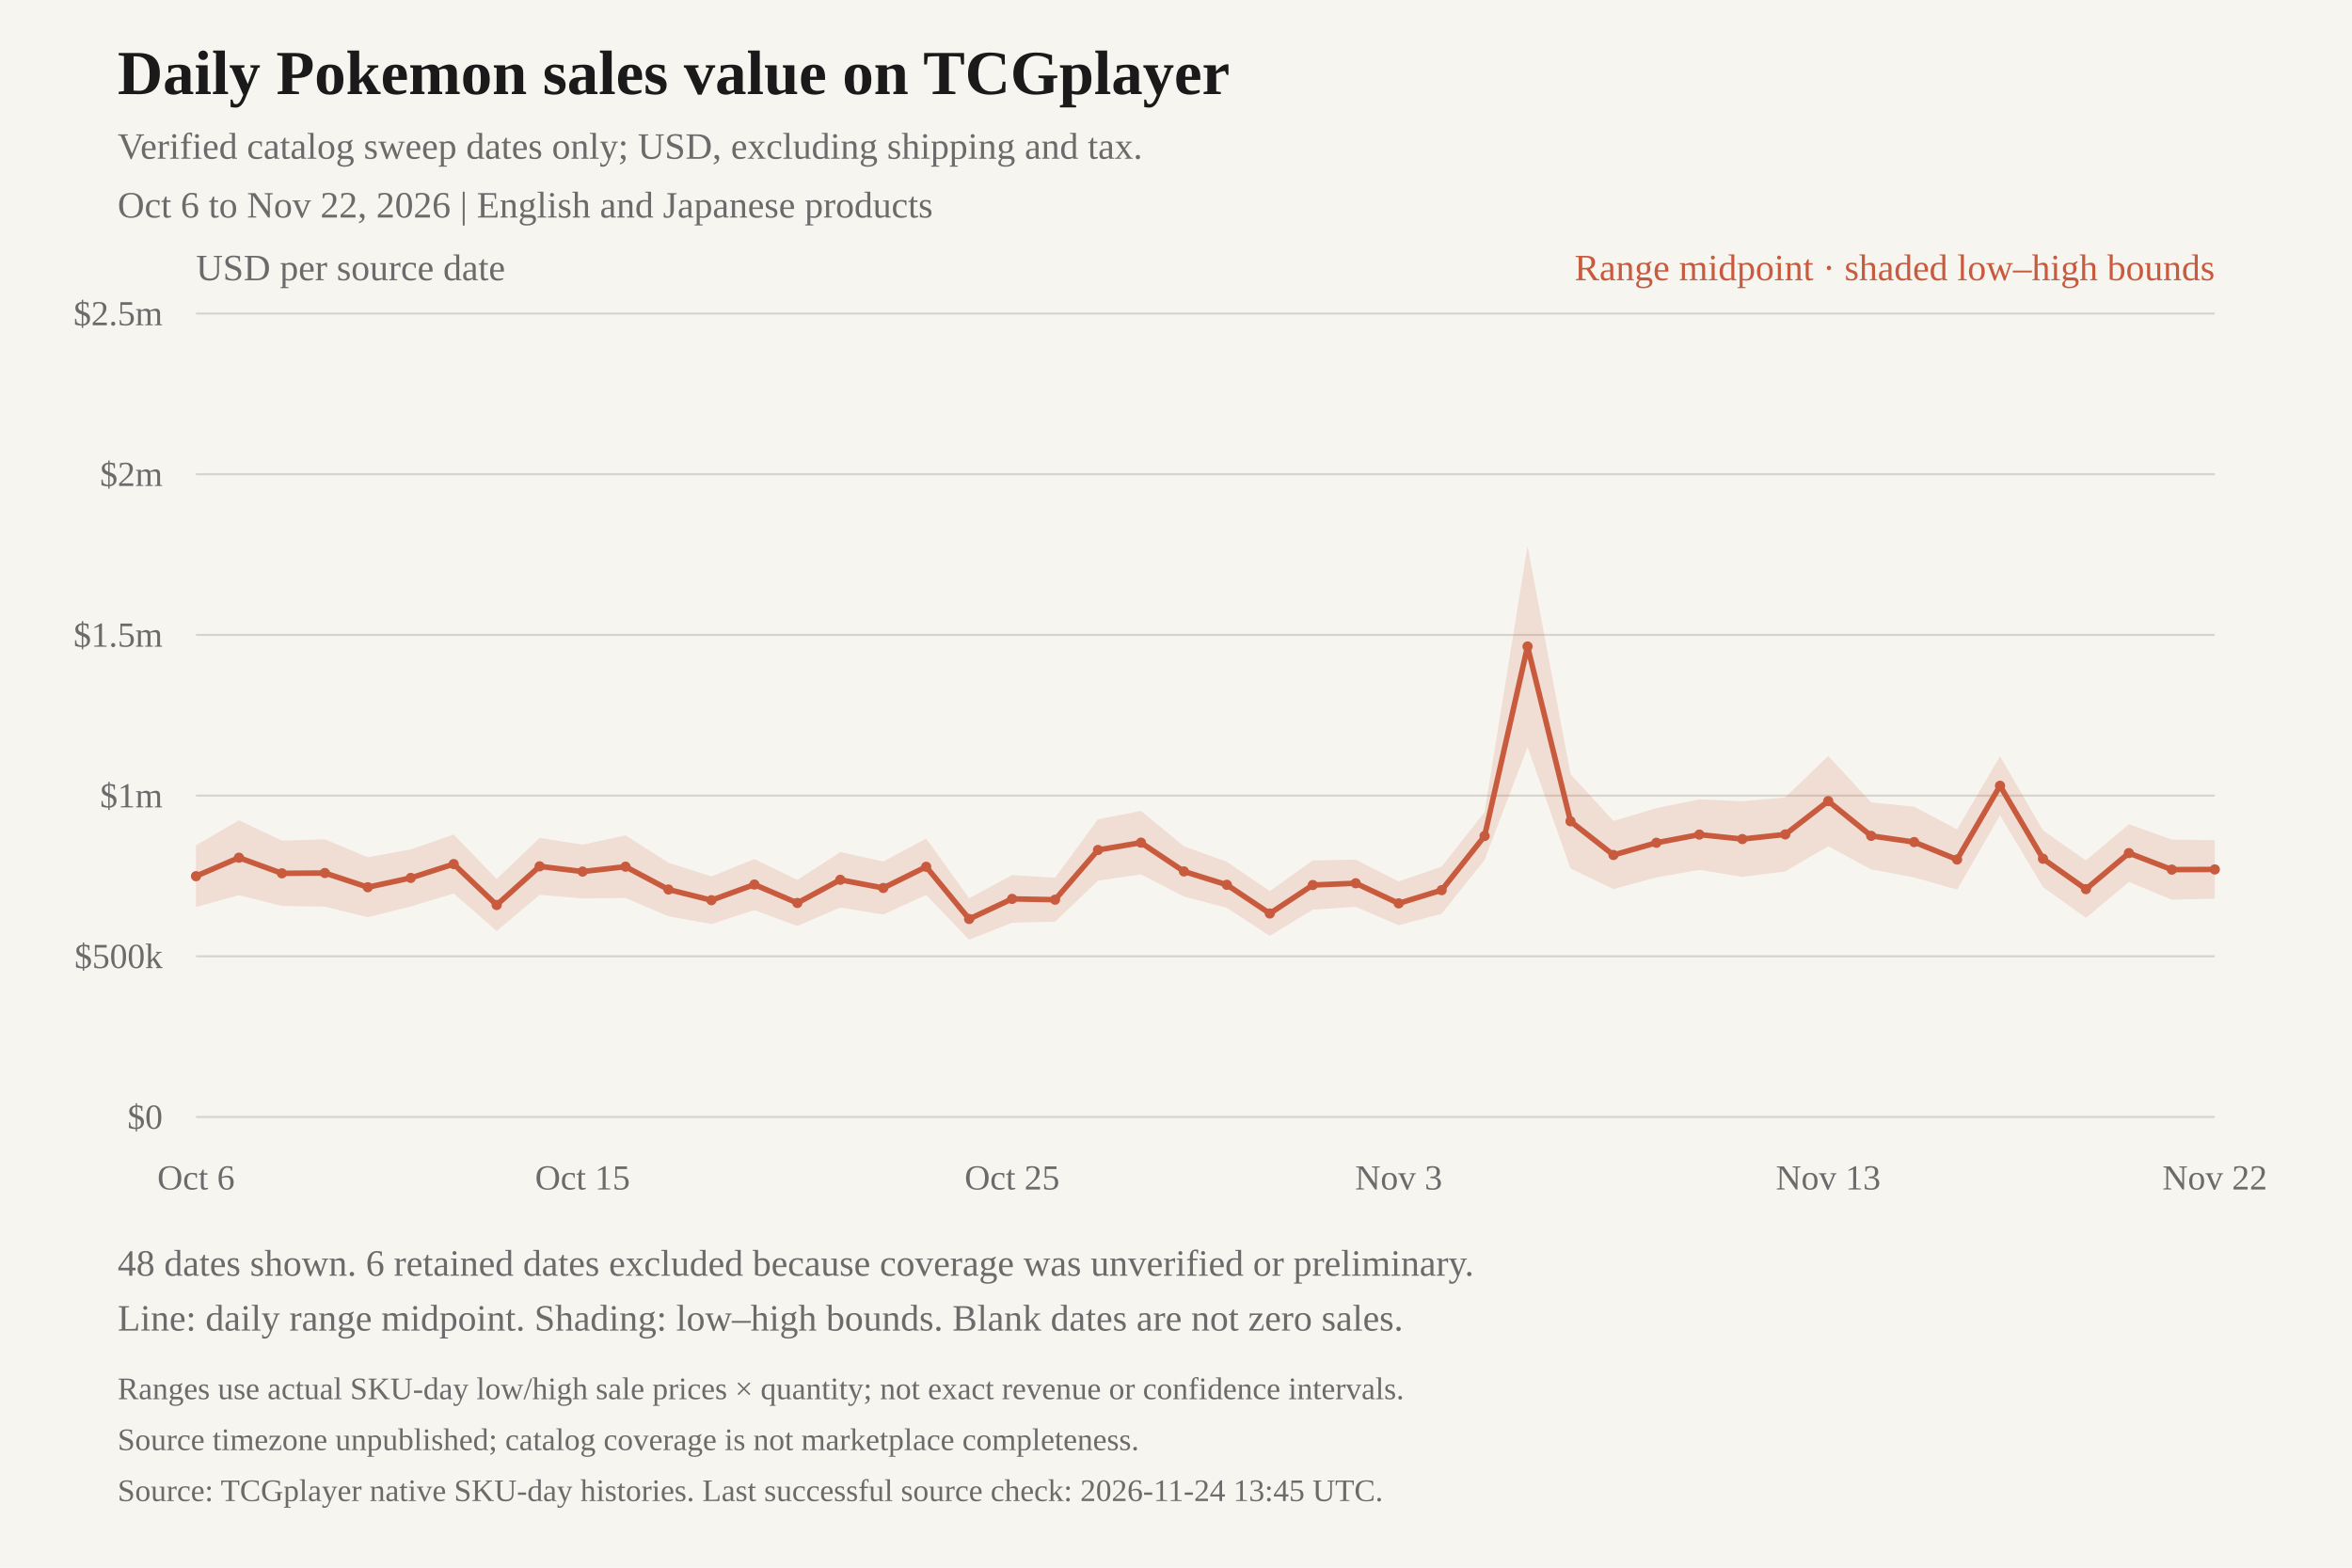
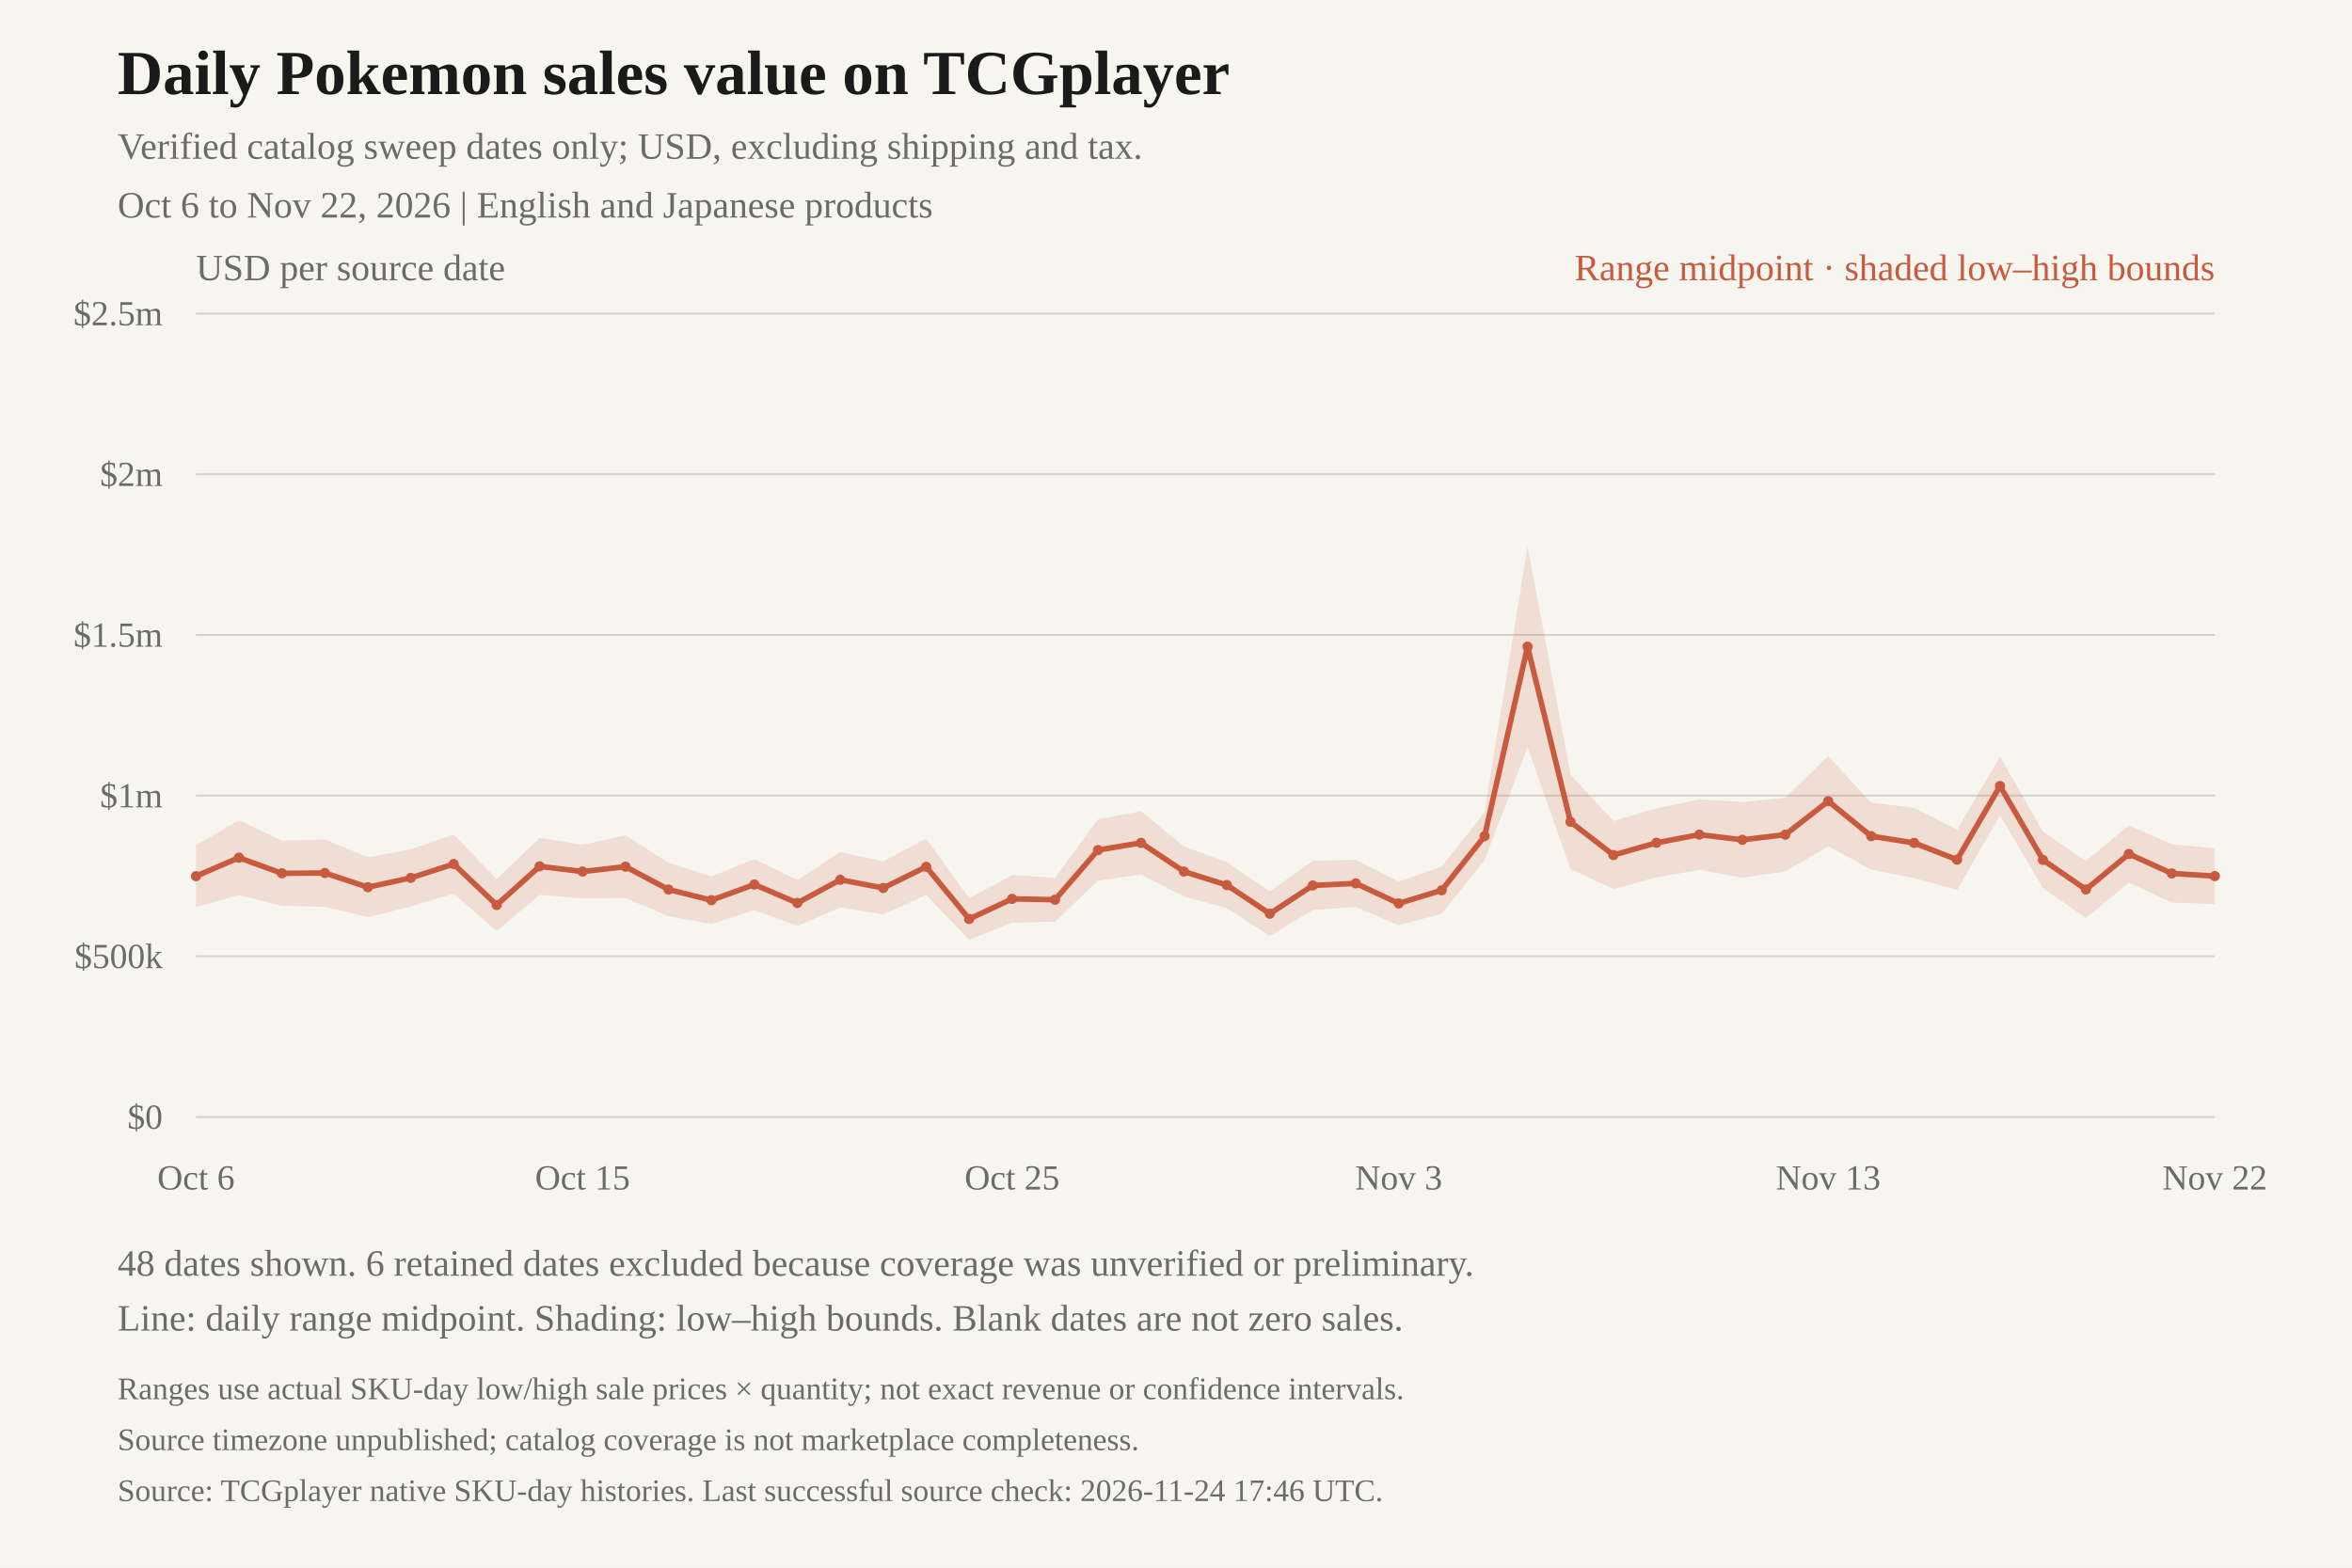
<svg xmlns="http://www.w3.org/2000/svg" width="1200" height="800" viewBox="0 0 1200 800" role="img" aria-labelledby="title description">
  <style>text{font-family:Georgia,"Liberation Serif","Times New Roman",serif;fill:#1A1A1A;font-size:19px}.title{font-size:32px;font-weight:600}.muted,.axis{fill:#6B6B6B}.axis{font-size:18px}.note{font-size:16px;fill:#6B6B6B}.grid{stroke:#D6D3CC;stroke-width:1}</style>
  <rect data-role="background" width="1200" height="800" fill="#F7F5F0" />
  <text x="60" y="48" class="title">Daily Pokemon sales value on TCGplayer</text>
  <text x="60" y="81" class="muted">Verified catalog sweep dates only; USD, excluding shipping and tax.</text>
  <text x="60" y="111" class="muted">Oct 6 to Nov 22, 2026 | English and Japanese products</text>
  <text x="100" y="143" class="muted">USD per source date</text>
  <text x="1130" y="143" text-anchor="end" style="fill:#C85A3D">Range midpoint · shaded low–high bounds</text>
  <path d="M100,570H1130" class="grid" />
  <text x="83" y="576" class="axis" text-anchor="end">$0</text>
  <path d="M100,488H1130" class="grid" />
  <text x="83" y="494" class="axis" text-anchor="end">$500k</text>
  <path d="M100,406H1130" class="grid" />
  <text x="83" y="412" class="axis" text-anchor="end">$1m</text>
  <path d="M100,324H1130" class="grid" />
  <text x="83" y="330" class="axis" text-anchor="end">$1.5m</text>
  <path d="M100,242H1130" class="grid" />
  <text x="83" y="248" class="axis" text-anchor="end">$2m</text>
  <path d="M100,160H1130" class="grid" />
  <text x="83" y="166" class="axis" text-anchor="end">$2.5m</text>
-   <polygon data-series="daily-band" points="100,431.395 121.915,418.596 143.83,428.993 165.745,428.347 187.66,437.483 209.574,433.454 231.489,425.889 253.404,448.6 275.319,427.569 297.234,431.071 319.149,426.287 341.064,440.279 362.979,447.253 384.894,438.369 406.809,449.058 428.723,434.841 450.638,439.616 472.553,427.977 494.468,458.392 516.383,446.556 538.298,447.907 560.213,418.085 582.128,413.817 604.043,431.883 625.957,439.783 647.872,454.75 669.787,439.089 691.702,438.696 713.617,449.831 735.532,442.233 757.447,414.419 779.362,278.657 801.277,395.04 823.191,418.956 845.106,412.415 867.021,407.913 888.936,408.887 910.851,406.929 932.766,385.777 954.681,409.482 976.596,411.669 998.511,423.224 1020.426,385.966 1042.34,423.775 1064.255,439.116 1086.17,420.613 1108.085,428.455 1130,428.768 1130,458.597 1108.085,459.089 1086.17,450.052 1064.255,468.343 1042.34,452.69 1020.426,416.013 998.511,453.991 976.596,447.752 954.681,443.617 932.766,431.843 910.851,444.686 888.936,447.47 867.021,443.882 845.106,447.724 823.191,453.665 801.277,443.165 779.362,381.153 757.447,438.817 735.532,466.26 713.617,472.155 691.702,462.754 669.787,464.192 647.872,477.566 625.957,463.269 604.043,457.484 582.128,446.181 560.213,449.394 538.298,470.334 516.383,470.849 494.468,479.541 472.553,456.674 450.638,466.671 428.723,463.09 406.809,472.524 384.894,464.4 362.979,471.512 341.064,467.575 319.149,458.248 297.234,458.461 275.319,456.626 253.404,475.046 231.489,455.971 209.574,462.546 187.66,468.031 165.745,462.639 143.83,462.325 121.915,456.767 100,462.839" fill="#C85A3D" fill-opacity="0.16" />
-   <polyline data-series="daily-midpoint" points="100,447.117 121.915,437.682 143.83,445.659 165.745,445.493 187.66,452.757 209.574,448 231.489,440.93 253.404,461.823 275.319,442.097 297.234,444.766 319.149,442.267 341.064,453.927 362.979,459.382 384.894,451.384 406.809,460.791 428.723,448.965 450.638,453.144 472.553,442.326 494.468,468.967 516.383,458.703 538.298,459.121 560.213,433.739 582.128,429.999 604.043,444.684 625.957,451.526 647.872,466.158 669.787,451.641 691.702,450.725 713.617,460.993 735.532,454.247 757.447,426.618 779.362,329.905 801.277,419.103 823.191,436.31 845.106,430.07 867.021,425.897 888.936,428.179 910.851,425.808 932.766,408.81 954.681,426.549 976.596,429.711 998.511,438.608 1020.426,400.99 1042.34,438.232 1064.255,453.73 1086.17,435.333 1108.085,443.772 1130,443.683" fill="none" stroke="#C85A3D" stroke-width="2.8" stroke-linejoin="round" stroke-linecap="round" />
+   <polygon data-series="daily-band" points="100,431.395 121.915,418.596 143.83,428.993 165.745,428.347 187.66,437.483 209.574,433.454 231.489,425.889 253.404,448.6 275.319,427.569 297.234,431.071 319.149,426.287 341.064,440.279 362.979,447.253 384.894,438.369 406.809,449.058 428.723,434.841 450.638,439.616 472.553,427.977 494.468,458.392 516.383,446.556 538.298,447.917 560.213,418.145 582.128,413.96 604.043,431.956 625.957,439.948 647.872,454.864 669.787,439.323 691.702,438.761 713.617,449.874 735.532,442.316 757.447,414.51 779.362,278.809 801.277,395.359 823.191,418.998 845.106,412.462 867.021,407.938 888.936,409.311 910.851,407.137 932.766,385.831 954.681,409.665 976.596,412.18 998.511,423.346 1020.426,386.146 1042.34,424.47 1064.255,439.294 1086.17,421.175 1108.085,430.836 1130,432.841 1130,461.322 1108.085,460.593 1086.17,450.398 1064.255,468.496 1042.34,453.166 1020.426,416.074 998.511,454.065 976.596,448.123 954.681,443.719 932.766,431.872 910.851,444.736 888.936,447.841 867.021,443.895 845.106,447.75 823.191,453.684 801.277,443.436 779.362,381.232 757.447,438.89 735.532,466.315 713.617,472.174 691.702,462.803 669.787,464.397 647.872,477.664 625.957,463.375 604.043,457.52 582.128,446.263 560.213,449.429 538.298,470.34 516.383,470.849 494.468,479.541 472.553,456.674 450.638,466.671 428.723,463.09 406.809,472.524 384.894,464.4 362.979,471.512 341.064,467.575 319.149,458.248 297.234,458.461 275.319,456.626 253.404,475.046 231.489,455.971 209.574,462.546 187.66,468.031 165.745,462.639 143.83,462.325 121.915,456.767 100,462.839" fill="#C85A3D" fill-opacity="0.16" />
+   <polyline data-series="daily-midpoint" points="100,447.117 121.915,437.682 143.83,445.659 165.745,445.493 187.66,452.757 209.574,448 231.489,440.93 253.404,461.823 275.319,442.097 297.234,444.766 319.149,442.267 341.064,453.927 362.979,459.382 384.894,451.384 406.809,460.791 428.723,448.965 450.638,453.144 472.553,442.326 494.468,468.967 516.383,458.703 538.298,459.128 560.213,433.787 582.128,430.111 604.043,444.738 625.957,451.662 647.872,466.264 669.787,451.86 691.702,450.782 713.617,461.024 735.532,454.315 757.447,426.7 779.362,330.02 801.277,419.398 823.191,436.341 845.106,430.106 867.021,425.916 888.936,428.576 910.851,425.936 932.766,408.851 954.681,426.692 976.596,430.151 998.511,438.705 1020.426,401.11 1042.34,438.818 1064.255,453.895 1086.17,435.786 1108.085,445.714 1130,447.082" fill="none" stroke="#C85A3D" stroke-width="2.8" stroke-linejoin="round" stroke-linecap="round" />
  <circle data-series="daily-observation" cx="100" cy="447.117" r="2.6" fill="#C85A3D" />
  <circle data-series="daily-observation" cx="121.915" cy="437.682" r="2.6" fill="#C85A3D" />
  <circle data-series="daily-observation" cx="143.83" cy="445.659" r="2.6" fill="#C85A3D" />
  <circle data-series="daily-observation" cx="165.745" cy="445.493" r="2.6" fill="#C85A3D" />
  <circle data-series="daily-observation" cx="187.66" cy="452.757" r="2.6" fill="#C85A3D" />
  <circle data-series="daily-observation" cx="209.574" cy="448" r="2.6" fill="#C85A3D" />
  <circle data-series="daily-observation" cx="231.489" cy="440.93" r="2.6" fill="#C85A3D" />
  <circle data-series="daily-observation" cx="253.404" cy="461.823" r="2.6" fill="#C85A3D" />
  <circle data-series="daily-observation" cx="275.319" cy="442.097" r="2.6" fill="#C85A3D" />
  <circle data-series="daily-observation" cx="297.234" cy="444.766" r="2.6" fill="#C85A3D" />
  <circle data-series="daily-observation" cx="319.149" cy="442.267" r="2.6" fill="#C85A3D" />
  <circle data-series="daily-observation" cx="341.064" cy="453.927" r="2.6" fill="#C85A3D" />
  <circle data-series="daily-observation" cx="362.979" cy="459.382" r="2.6" fill="#C85A3D" />
  <circle data-series="daily-observation" cx="384.894" cy="451.384" r="2.6" fill="#C85A3D" />
  <circle data-series="daily-observation" cx="406.809" cy="460.791" r="2.6" fill="#C85A3D" />
  <circle data-series="daily-observation" cx="428.723" cy="448.965" r="2.6" fill="#C85A3D" />
  <circle data-series="daily-observation" cx="450.638" cy="453.144" r="2.6" fill="#C85A3D" />
  <circle data-series="daily-observation" cx="472.553" cy="442.326" r="2.6" fill="#C85A3D" />
  <circle data-series="daily-observation" cx="494.468" cy="468.967" r="2.6" fill="#C85A3D" />
  <circle data-series="daily-observation" cx="516.383" cy="458.703" r="2.6" fill="#C85A3D" />
-   <circle data-series="daily-observation" cx="538.298" cy="459.121" r="2.6" fill="#C85A3D" />
-   <circle data-series="daily-observation" cx="560.213" cy="433.739" r="2.6" fill="#C85A3D" />
-   <circle data-series="daily-observation" cx="582.128" cy="429.999" r="2.6" fill="#C85A3D" />
-   <circle data-series="daily-observation" cx="604.043" cy="444.684" r="2.6" fill="#C85A3D" />
-   <circle data-series="daily-observation" cx="625.957" cy="451.526" r="2.6" fill="#C85A3D" />
-   <circle data-series="daily-observation" cx="647.872" cy="466.158" r="2.6" fill="#C85A3D" />
-   <circle data-series="daily-observation" cx="669.787" cy="451.641" r="2.6" fill="#C85A3D" />
-   <circle data-series="daily-observation" cx="691.702" cy="450.725" r="2.6" fill="#C85A3D" />
-   <circle data-series="daily-observation" cx="713.617" cy="460.993" r="2.6" fill="#C85A3D" />
-   <circle data-series="daily-observation" cx="735.532" cy="454.247" r="2.6" fill="#C85A3D" />
-   <circle data-series="daily-observation" cx="757.447" cy="426.618" r="2.6" fill="#C85A3D" />
-   <circle data-series="daily-observation" cx="779.362" cy="329.905" r="2.6" fill="#C85A3D" />
-   <circle data-series="daily-observation" cx="801.277" cy="419.103" r="2.6" fill="#C85A3D" />
-   <circle data-series="daily-observation" cx="823.191" cy="436.31" r="2.6" fill="#C85A3D" />
-   <circle data-series="daily-observation" cx="845.106" cy="430.07" r="2.6" fill="#C85A3D" />
-   <circle data-series="daily-observation" cx="867.021" cy="425.897" r="2.6" fill="#C85A3D" />
-   <circle data-series="daily-observation" cx="888.936" cy="428.179" r="2.6" fill="#C85A3D" />
-   <circle data-series="daily-observation" cx="910.851" cy="425.808" r="2.6" fill="#C85A3D" />
-   <circle data-series="daily-observation" cx="932.766" cy="408.81" r="2.6" fill="#C85A3D" />
-   <circle data-series="daily-observation" cx="954.681" cy="426.549" r="2.6" fill="#C85A3D" />
-   <circle data-series="daily-observation" cx="976.596" cy="429.711" r="2.6" fill="#C85A3D" />
-   <circle data-series="daily-observation" cx="998.511" cy="438.608" r="2.6" fill="#C85A3D" />
-   <circle data-series="daily-observation" cx="1020.426" cy="400.99" r="2.6" fill="#C85A3D" />
-   <circle data-series="daily-observation" cx="1042.34" cy="438.232" r="2.6" fill="#C85A3D" />
-   <circle data-series="daily-observation" cx="1064.255" cy="453.73" r="2.6" fill="#C85A3D" />
-   <circle data-series="daily-observation" cx="1086.17" cy="435.333" r="2.6" fill="#C85A3D" />
-   <circle data-series="daily-observation" cx="1108.085" cy="443.772" r="2.6" fill="#C85A3D" />
-   <circle data-series="daily-observation" cx="1130" cy="443.683" r="2.6" fill="#C85A3D" />
+   <circle data-series="daily-observation" cx="538.298" cy="459.128" r="2.6" fill="#C85A3D" />
+   <circle data-series="daily-observation" cx="560.213" cy="433.787" r="2.6" fill="#C85A3D" />
+   <circle data-series="daily-observation" cx="582.128" cy="430.111" r="2.6" fill="#C85A3D" />
+   <circle data-series="daily-observation" cx="604.043" cy="444.738" r="2.6" fill="#C85A3D" />
+   <circle data-series="daily-observation" cx="625.957" cy="451.662" r="2.6" fill="#C85A3D" />
+   <circle data-series="daily-observation" cx="647.872" cy="466.264" r="2.6" fill="#C85A3D" />
+   <circle data-series="daily-observation" cx="669.787" cy="451.86" r="2.6" fill="#C85A3D" />
+   <circle data-series="daily-observation" cx="691.702" cy="450.782" r="2.6" fill="#C85A3D" />
+   <circle data-series="daily-observation" cx="713.617" cy="461.024" r="2.6" fill="#C85A3D" />
+   <circle data-series="daily-observation" cx="735.532" cy="454.315" r="2.6" fill="#C85A3D" />
+   <circle data-series="daily-observation" cx="757.447" cy="426.7" r="2.6" fill="#C85A3D" />
+   <circle data-series="daily-observation" cx="779.362" cy="330.02" r="2.6" fill="#C85A3D" />
+   <circle data-series="daily-observation" cx="801.277" cy="419.398" r="2.6" fill="#C85A3D" />
+   <circle data-series="daily-observation" cx="823.191" cy="436.341" r="2.6" fill="#C85A3D" />
+   <circle data-series="daily-observation" cx="845.106" cy="430.106" r="2.6" fill="#C85A3D" />
+   <circle data-series="daily-observation" cx="867.021" cy="425.916" r="2.6" fill="#C85A3D" />
+   <circle data-series="daily-observation" cx="888.936" cy="428.576" r="2.6" fill="#C85A3D" />
+   <circle data-series="daily-observation" cx="910.851" cy="425.936" r="2.6" fill="#C85A3D" />
+   <circle data-series="daily-observation" cx="932.766" cy="408.851" r="2.6" fill="#C85A3D" />
+   <circle data-series="daily-observation" cx="954.681" cy="426.692" r="2.6" fill="#C85A3D" />
+   <circle data-series="daily-observation" cx="976.596" cy="430.151" r="2.6" fill="#C85A3D" />
+   <circle data-series="daily-observation" cx="998.511" cy="438.705" r="2.6" fill="#C85A3D" />
+   <circle data-series="daily-observation" cx="1020.426" cy="401.11" r="2.6" fill="#C85A3D" />
+   <circle data-series="daily-observation" cx="1042.34" cy="438.818" r="2.6" fill="#C85A3D" />
+   <circle data-series="daily-observation" cx="1064.255" cy="453.895" r="2.6" fill="#C85A3D" />
+   <circle data-series="daily-observation" cx="1086.17" cy="435.786" r="2.6" fill="#C85A3D" />
+   <circle data-series="daily-observation" cx="1108.085" cy="445.714" r="2.6" fill="#C85A3D" />
+   <circle data-series="daily-observation" cx="1130" cy="447.082" r="2.6" fill="#C85A3D" />
  <text x="100" y="607" class="axis" text-anchor="middle">Oct 6</text>
  <text x="297.234" y="607" class="axis" text-anchor="middle">Oct 15</text>
  <text x="516.383" y="607" class="axis" text-anchor="middle">Oct 25</text>
  <text x="713.617" y="607" class="axis" text-anchor="middle">Nov 3</text>
  <text x="932.766" y="607" class="axis" text-anchor="middle">Nov 13</text>
  <text x="1130" y="607" class="axis" text-anchor="middle">Nov 22</text>
  <text x="60" y="651" class="muted">48 dates shown. 6 retained dates excluded because coverage was unverified or preliminary.</text>
  <text x="60" y="679" class="muted">Line: daily range midpoint. Shading: low–high bounds. Blank dates are not zero sales.</text>
  <text x="60" y="714" class="note">Ranges use actual SKU-day low/high sale prices × quantity; not exact revenue or confidence intervals.</text>
  <text x="60" y="740" class="note">Source timezone unpublished; catalog coverage is not marketplace completeness.</text>
-   <text x="60" y="766" class="note">Source: TCGplayer native SKU-day histories. Last successful source check: 2026-11-24 13:45 UTC.</text>
+   <text x="60" y="766" class="note">Source: TCGplayer native SKU-day histories. Last successful source check: 2026-11-24 17:46 UTC.</text>
</svg>
